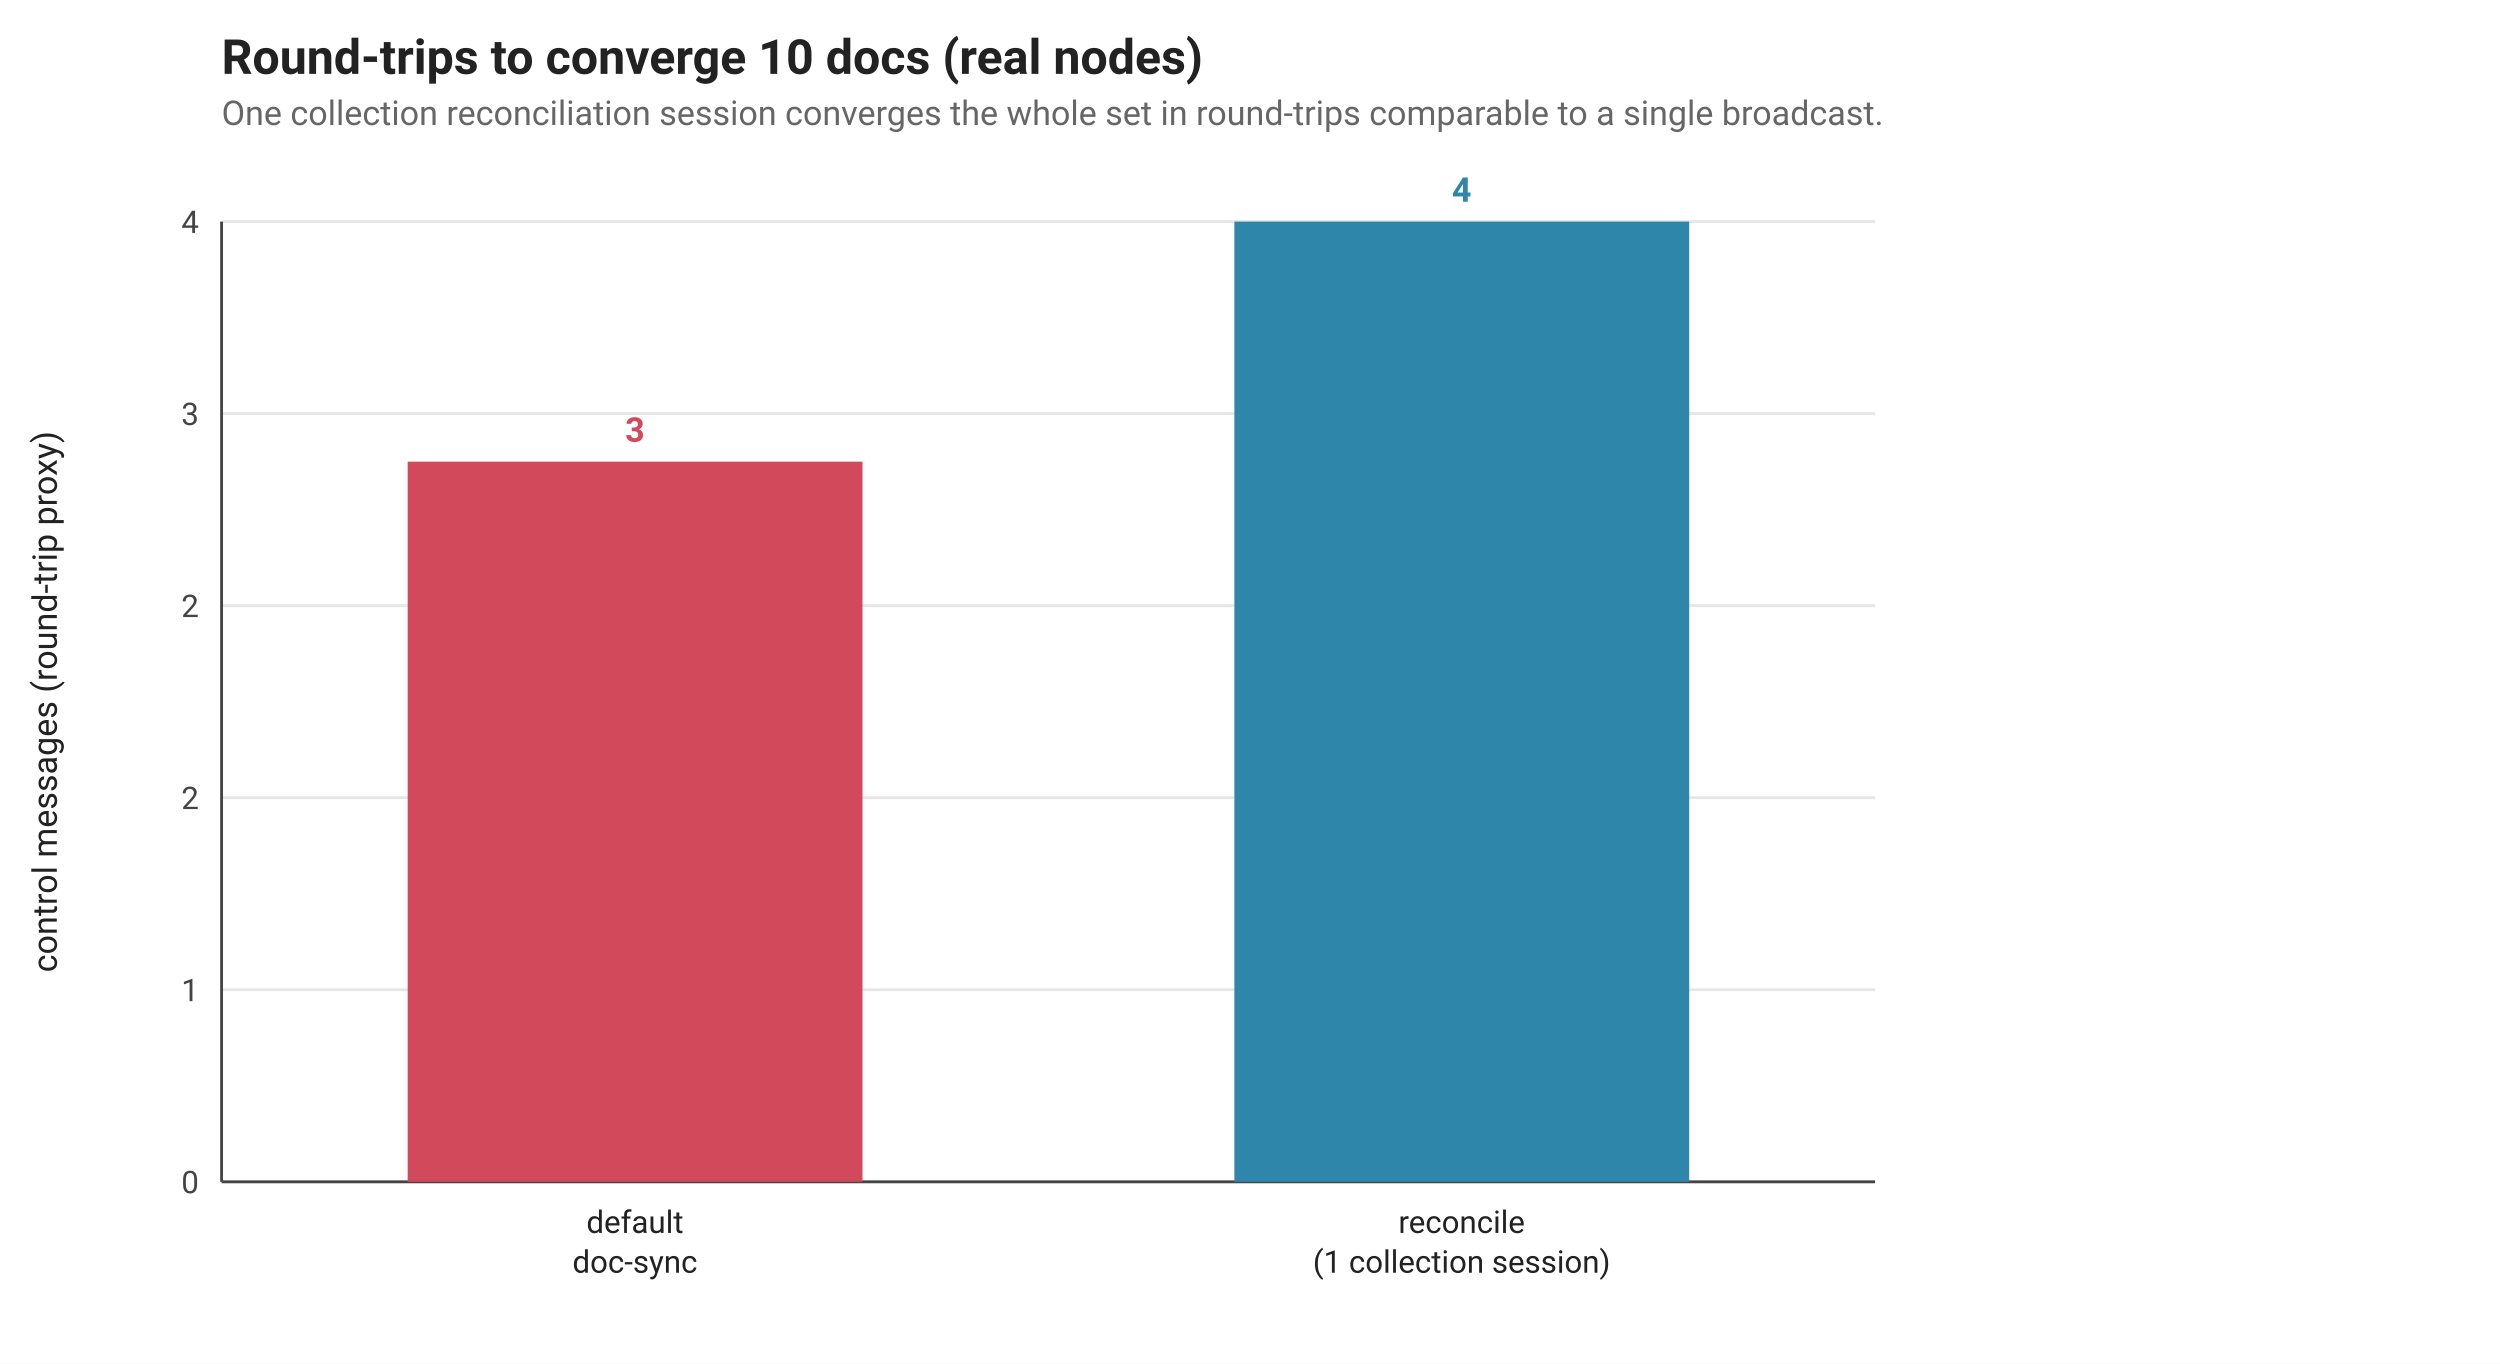
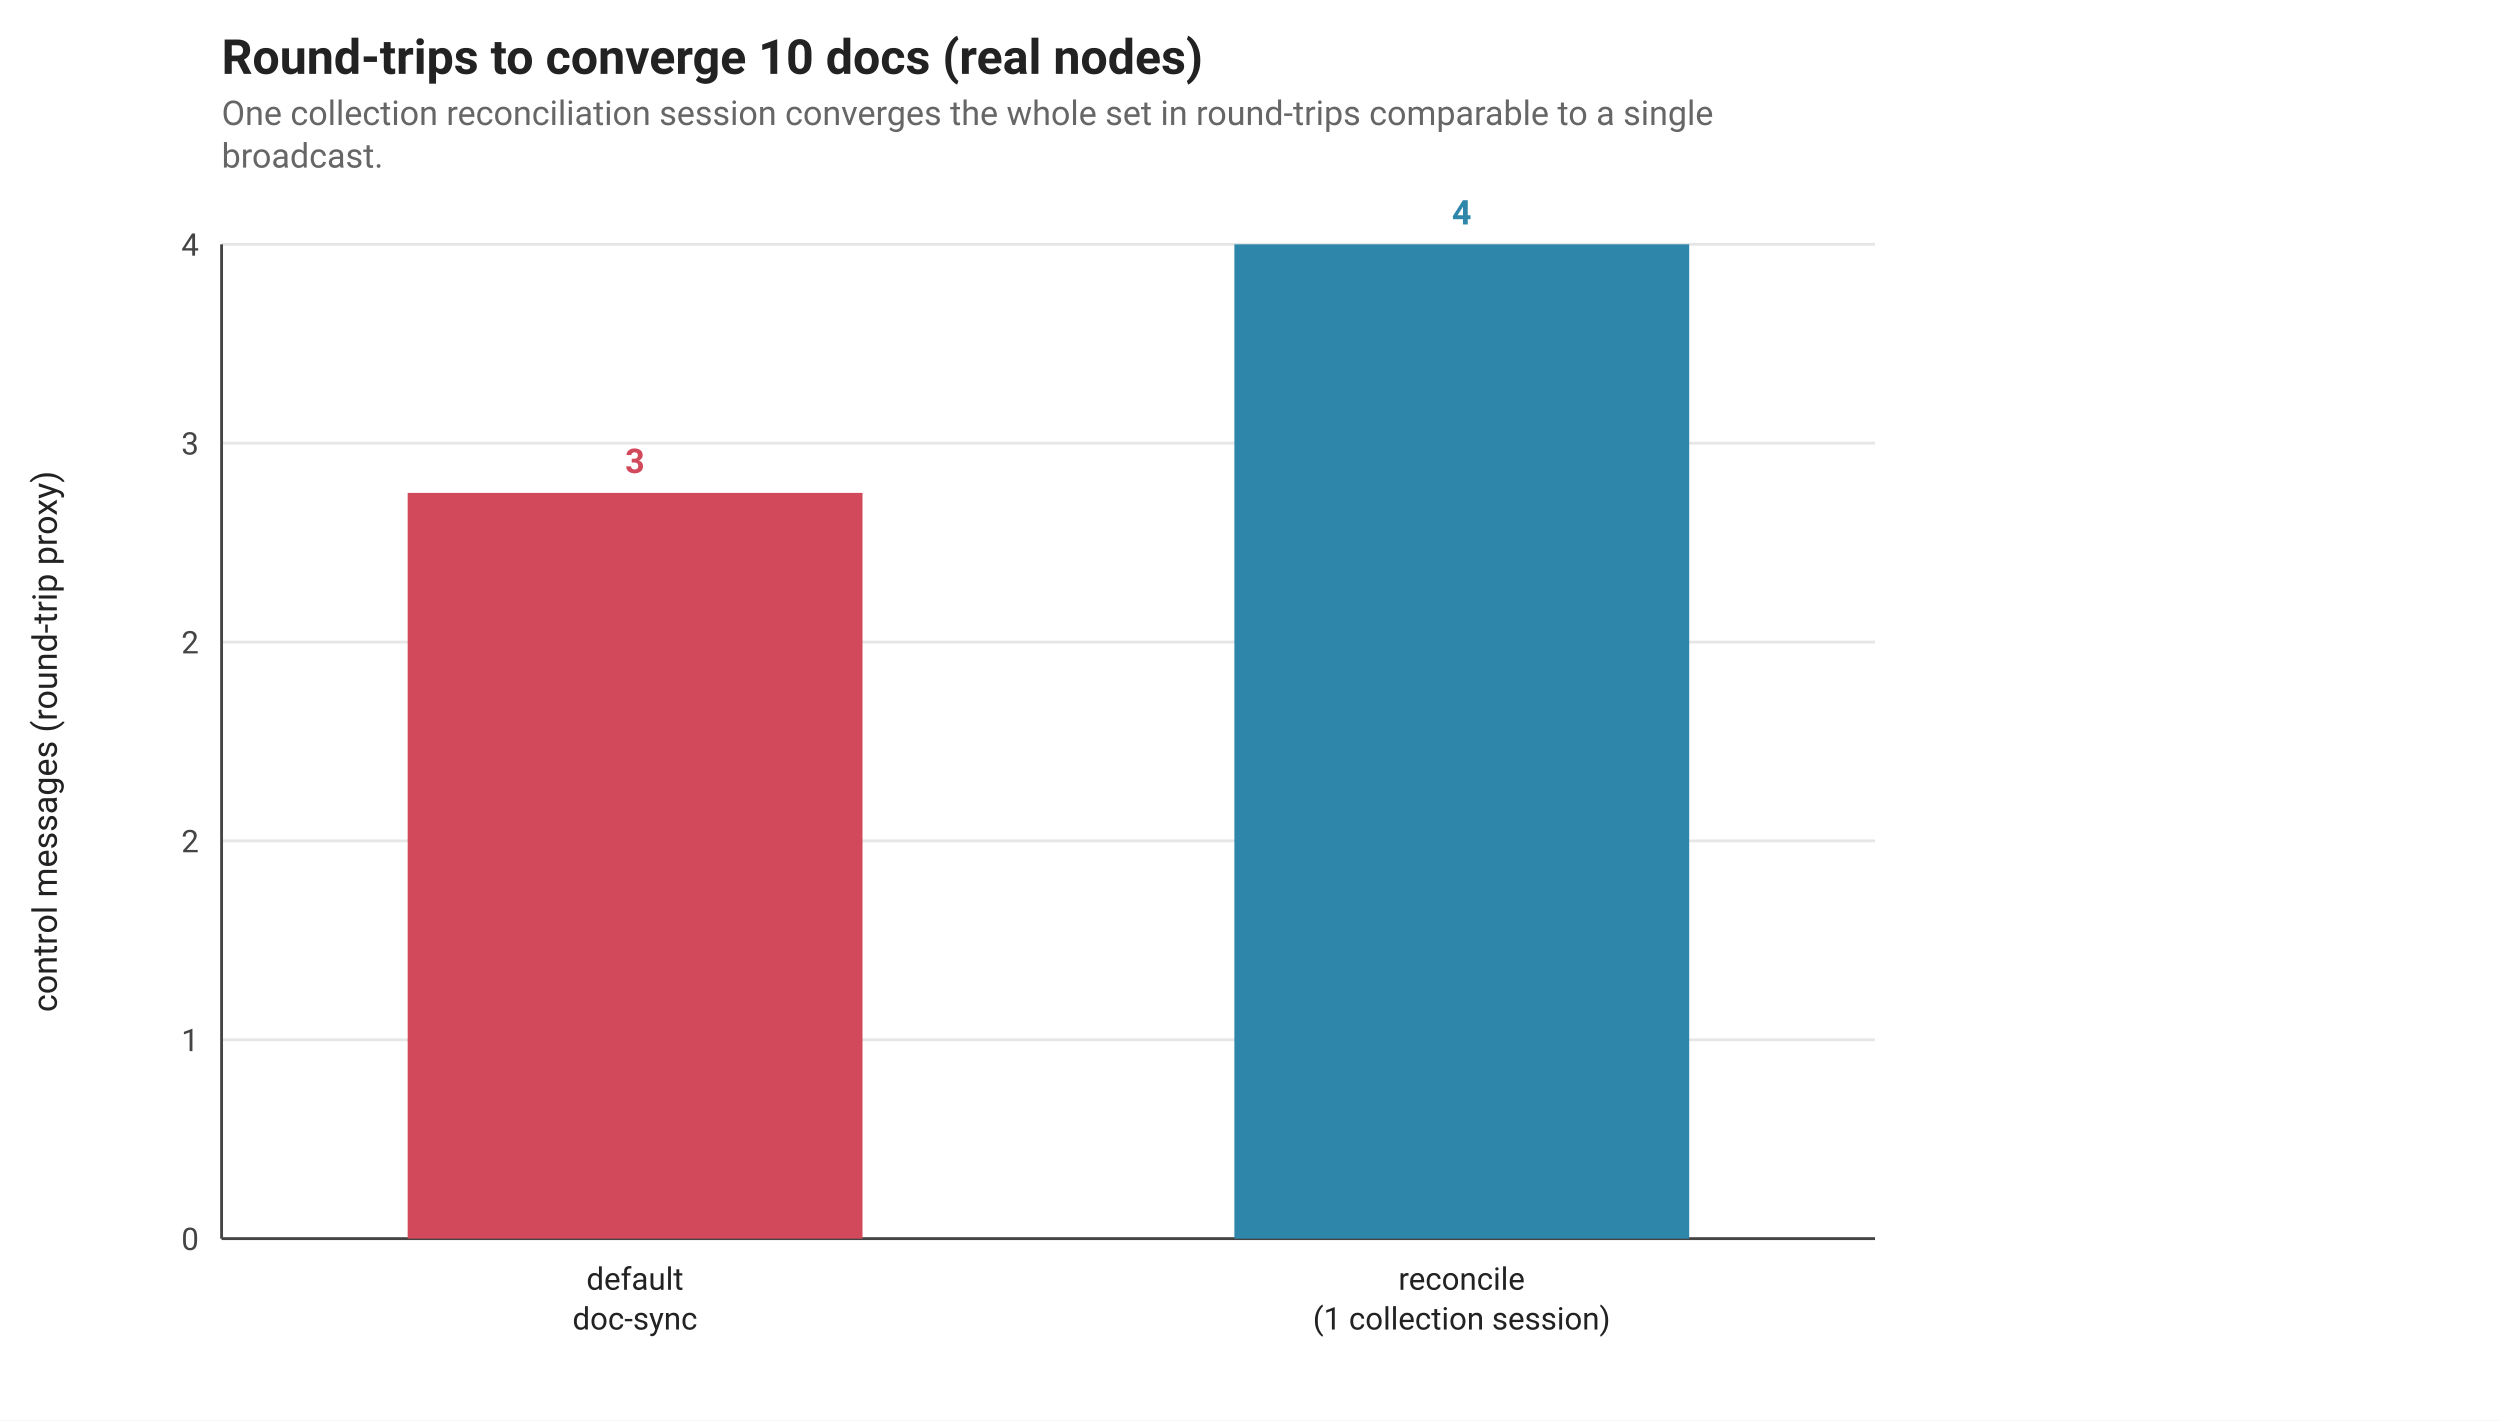
- <svg xmlns="http://www.w3.org/2000/svg" width="880" height="480" viewBox="0 0 880 480" font-family="-apple-system,Segoe UI,Roboto,sans-serif">
-   <rect width="880" height="480" fill="white" />
+ <svg xmlns="http://www.w3.org/2000/svg" width="880" height="500" viewBox="0 0 880 500" font-family="-apple-system,Segoe UI,Roboto,sans-serif">
+   <rect width="880" height="500" fill="white" />
  <text x="78" y="26" font-size="17" font-weight="700" fill="#222222">Round-trips to converge 10 docs (real nodes)</text>
-   <text x="78" y="44" font-size="12" fill="#666">One collection reconciliation session converges the whole set in round-trips comparable to a single broadcast.</text>
-   <line x1="78" y1="416.0" x2="660" y2="416.0" stroke="#e6e6e6" />
-   <text x="70" y="420.0" font-size="11" fill="#444444" text-anchor="end">0</text>
-   <line x1="78" y1="348.4" x2="660" y2="348.4" stroke="#e6e6e6" />
-   <text x="70" y="352.4" font-size="11" fill="#444444" text-anchor="end">1</text>
-   <line x1="78" y1="280.8" x2="660" y2="280.8" stroke="#e6e6e6" />
-   <text x="70" y="284.8" font-size="11" fill="#444444" text-anchor="end">2</text>
-   <line x1="78" y1="213.2" x2="660" y2="213.2" stroke="#e6e6e6" />
-   <text x="70" y="217.2" font-size="11" fill="#444444" text-anchor="end">2</text>
-   <line x1="78" y1="145.6" x2="660" y2="145.6" stroke="#e6e6e6" />
-   <text x="70" y="149.6" font-size="11" fill="#444444" text-anchor="end">3</text>
-   <line x1="78" y1="78.0" x2="660" y2="78.0" stroke="#e6e6e6" />
-   <text x="70" y="82.0" font-size="11" fill="#444444" text-anchor="end">4</text>
-   <line x1="78" y1="78" x2="78" y2="416" stroke="#444444" />
-   <line x1="78" y1="416" x2="660" y2="416" stroke="#444444" />
-   <text x="20" y="247" font-size="12" fill="#222222" text-anchor="middle" transform="rotate(-90 20 247)">control messages (round-trip proxy)</text>
-   <rect x="143.5" y="162.5" width="160.1" height="253.5" fill="#d1495b" />
-   <text x="223.5" y="155.5" font-size="12" font-weight="600" fill="#d1495b" text-anchor="middle">3</text>
-   <text x="223.5" y="434.0" font-size="11" fill="#222222" text-anchor="middle">default</text>
-   <text x="223.5" y="448.0" font-size="11" fill="#222222" text-anchor="middle">doc-sync</text>
-   <rect x="434.5" y="78.0" width="160.1" height="338.0" fill="#2e86ab" />
-   <text x="514.5" y="71.0" font-size="12" font-weight="600" fill="#2e86ab" text-anchor="middle">4</text>
-   <text x="514.5" y="434.0" font-size="11" fill="#222222" text-anchor="middle">reconcile</text>
-   <text x="514.5" y="448.0" font-size="11" fill="#222222" text-anchor="middle">(1 collection session)</text>
+   <text x="78" y="44" font-size="12" fill="#666">One collection reconciliation session converges the whole set in round-trips comparable to a single</text>
+   <text x="78" y="59" font-size="12" fill="#666">broadcast.</text>
+   <line x1="78" y1="436.0" x2="660" y2="436.0" stroke="#e6e6e6" />
+   <text x="70" y="440.0" font-size="11" fill="#444444" text-anchor="end">0</text>
+   <line x1="78" y1="366.0" x2="660" y2="366.0" stroke="#e6e6e6" />
+   <text x="70" y="370.0" font-size="11" fill="#444444" text-anchor="end">1</text>
+   <line x1="78" y1="296.0" x2="660" y2="296.0" stroke="#e6e6e6" />
+   <text x="70" y="300.0" font-size="11" fill="#444444" text-anchor="end">2</text>
+   <line x1="78" y1="226.0" x2="660" y2="226.0" stroke="#e6e6e6" />
+   <text x="70" y="230.0" font-size="11" fill="#444444" text-anchor="end">2</text>
+   <line x1="78" y1="156.0" x2="660" y2="156.0" stroke="#e6e6e6" />
+   <text x="70" y="160.0" font-size="11" fill="#444444" text-anchor="end">3</text>
+   <line x1="78" y1="86.0" x2="660" y2="86.0" stroke="#e6e6e6" />
+   <text x="70" y="90.0" font-size="11" fill="#444444" text-anchor="end">4</text>
+   <line x1="78" y1="86" x2="78" y2="436" stroke="#444444" />
+   <line x1="78" y1="436" x2="660" y2="436" stroke="#444444" />
+   <text x="20" y="261" font-size="12" fill="#222222" text-anchor="middle" transform="rotate(-90 20 261)">control messages (round-trip proxy)</text>
+   <rect x="143.5" y="173.5" width="160.1" height="262.5" fill="#d1495b" />
+   <text x="223.5" y="166.5" font-size="12" font-weight="600" fill="#d1495b" text-anchor="middle">3</text>
+   <text x="223.5" y="454.0" font-size="11" fill="#222222" text-anchor="middle">default</text>
+   <text x="223.5" y="468.0" font-size="11" fill="#222222" text-anchor="middle">doc-sync</text>
+   <rect x="434.5" y="86.0" width="160.1" height="350.0" fill="#2e86ab" />
+   <text x="514.5" y="79.0" font-size="12" font-weight="600" fill="#2e86ab" text-anchor="middle">4</text>
+   <text x="514.5" y="454.0" font-size="11" fill="#222222" text-anchor="middle">reconcile</text>
+   <text x="514.5" y="468.0" font-size="11" fill="#222222" text-anchor="middle">(1 collection session)</text>
</svg>
